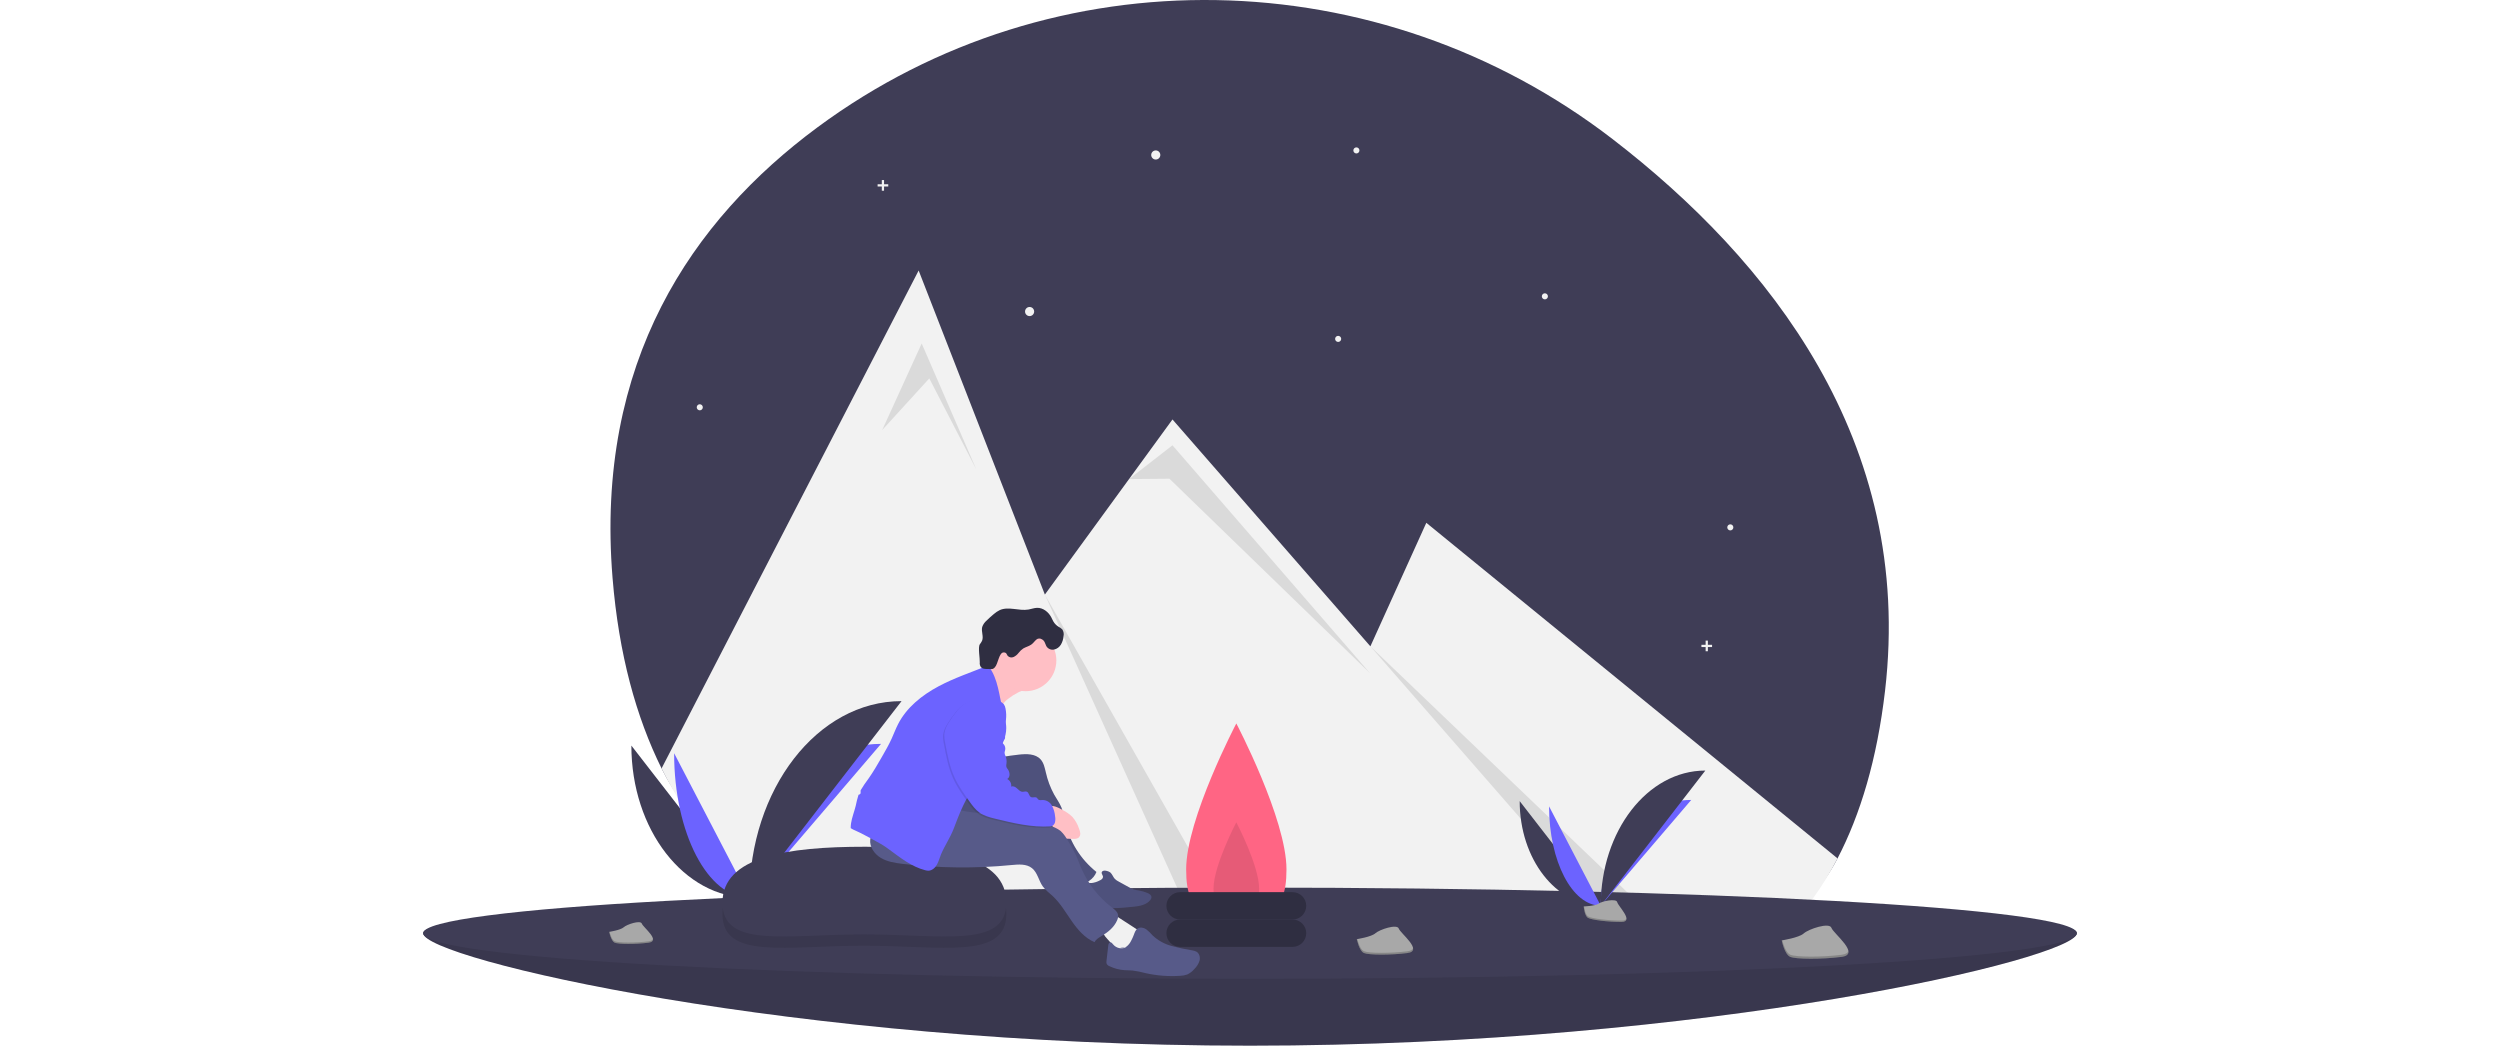
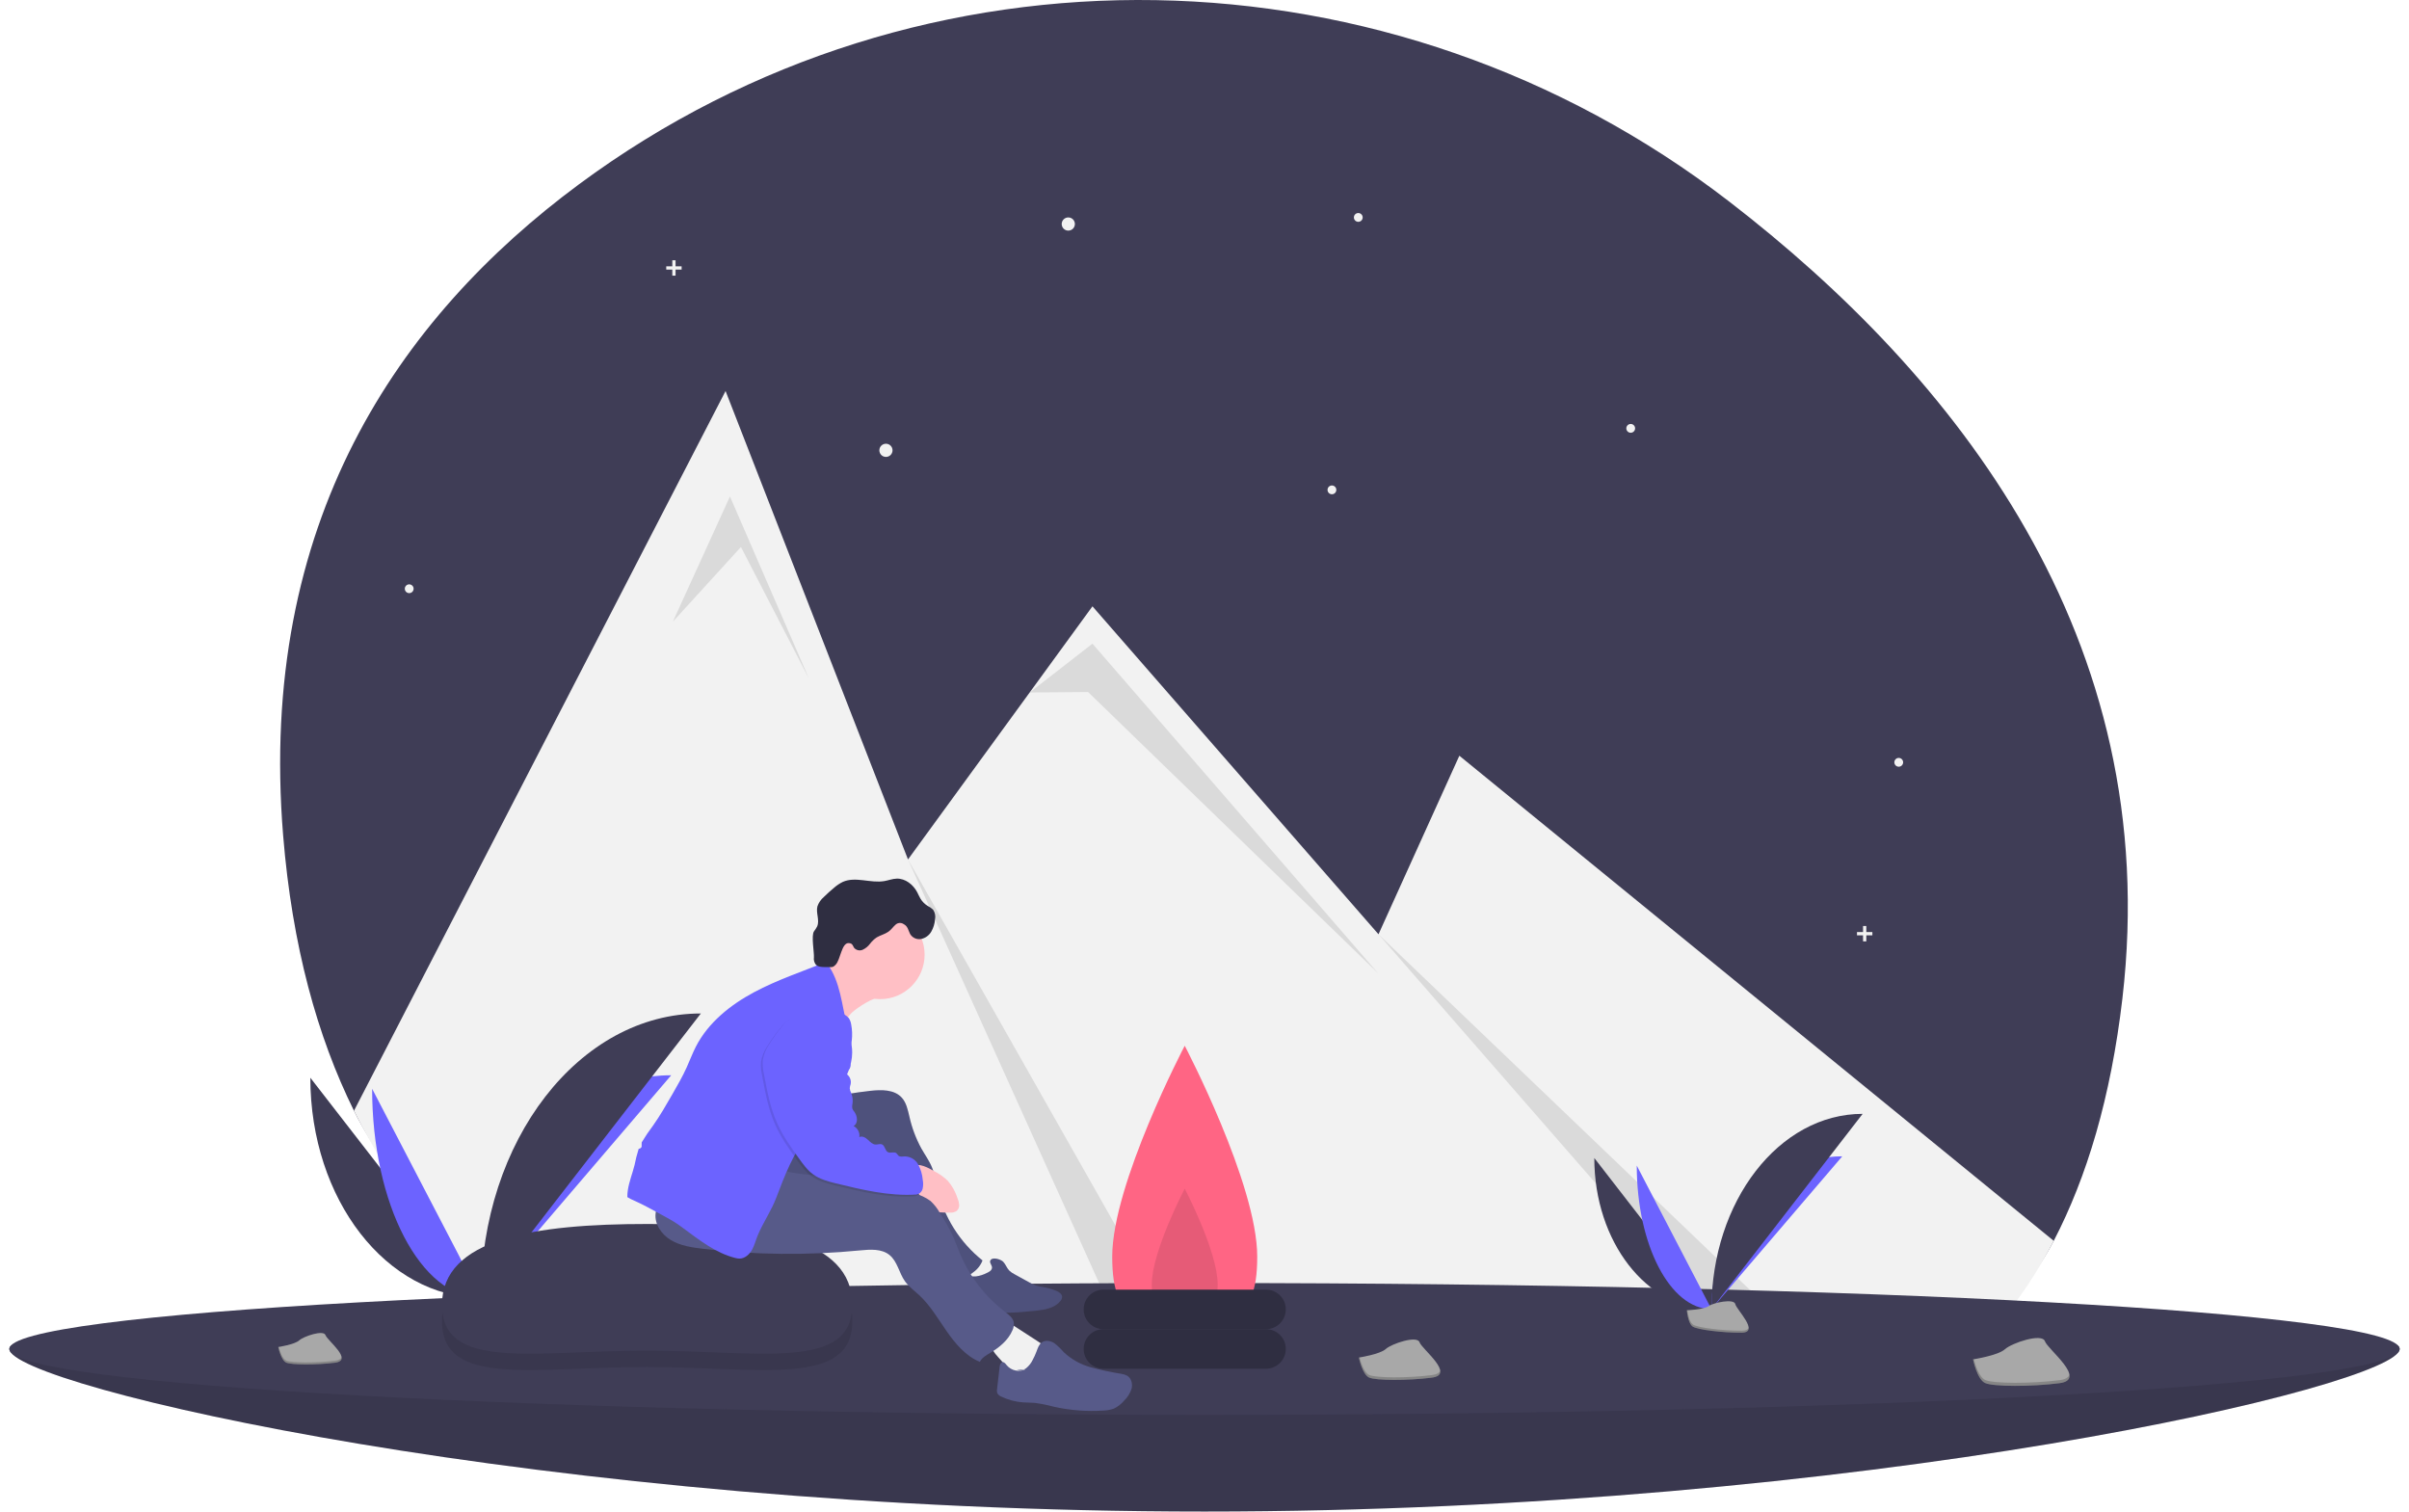
- <svg xmlns="http://www.w3.org/2000/svg" id="affc39e2-7da3-4bf1-9ead-1f378b7c269e" data-name="Layer 1" width="600" height="250.962" viewBox="0 0 1088 687.962">
+ <svg xmlns="http://www.w3.org/2000/svg" id="affc39e2-7da3-4bf1-9ead-1f378b7c269e" data-name="Layer 1" width="400" height="250.962" viewBox="0 0 1088 687.962">
  <path d="M1017.81,560.461c-5.27,45.15-16.22,81.4-31.25,110.31-20,38.52-54.21,54.04-84.77,70.28a193.277,193.277,0,0,1-27.46,11.94c-55.61,19.3-117.85,14.18-166.74,3.99a657.296,657.296,0,0,0-104.09-13.16q-14.97-.675-29.97-.67c-15.42.02-293.07,5.29-360.67-131.57-16.69-33.76-28.13-75-32.24-125.27-11.63-142.12,52.29-235.46,134.74-296.47,155.97-115.41,369.76-110.57,523.43,7.88C941.15,276.621,1036.99,396.031,1017.81,560.461Z" transform="translate(-56 -106.0188)" fill="#3f3d56" />
  <path d="M986.56,670.771c-20,38.52-47.21,64.04-77.77,80.28a193.277,193.277,0,0,1-27.46,11.94c-55.61,19.3-117.85,14.18-166.74,3.99a657.296,657.296,0,0,0-104.09-13.16q-14.97-.675-29.97-.67-23.13.03-46.25,1.72c-100.17,7.36-253.82-6.43-321.42-143.29l169.14-327.6,62.95,161.62,20.09,51.59,55.37-75.98,28.59-39.23,130.2,149.27L716,449.981l254.78,207.92,14.21,11.59Z" transform="translate(-56 -106.0188)" fill="#f2f2f2" />
  <polygon points="302 282.962 328 225.962 364 308.962 333 248.962 302 282.962" opacity="0.1" />
  <path d="M610.5,753.821q-14.97-.675-29.97-.67l-115.49-255.96Z" transform="translate(-56 -106.0188)" opacity="0.1" />
  <polygon points="464.411 315.191 493 292.962 623 442.962 491 314.962 464.411 315.191" opacity="0.1" />
  <path d="M908.79,751.051a193.277,193.277,0,0,1-27.46,11.94L679.2,531.251Z" transform="translate(-56 -106.0188)" opacity="0.1" />
  <circle class="star" cx="482" cy="101.962" r="3" fill="#f2f2f2" />
  <circle class="star" cx="399" cy="204.962" r="3" fill="#f2f2f2" />
  <circle class="star" cx="602" cy="222.962" r="2" fill="#f2f2f2" />
  <circle class="star" cx="182" cy="267.962" r="2" fill="#f2f2f2" />
  <circle class="star" cx="614" cy="98.962" r="2" fill="#f2f2f2" />
  <circle class="star" cx="738" cy="194.962" r="2" fill="#f2f2f2" />
  <circle class="star" cx="860" cy="346.962" r="2" fill="#f2f2f2" />
  <polygon points="306 121.222 303.24 121.222 303.24 118.462 301.76 118.462 301.76 121.222 299 121.222 299 122.703 301.76 122.703 301.76 125.462 303.24 125.462 303.24 122.703 306 122.703 306 121.222" fill="#f2f2f2" />
  <polygon points="848 424.222 845.24 424.222 845.24 421.462 843.76 421.462 843.76 424.222 841 424.222 841 425.703 843.76 425.703 843.76 428.462 845.24 428.462 845.24 425.703 848 425.703 848 424.222" fill="#f2f2f2" />
  <path d="M1144,719.981c0,16.569-243.557,74-544,74s-544-57.431-544-74,243.557,14,544,14S1144,703.413,1144,719.981Z" transform="translate(-56 -106.0188)" fill="#3f3d56" />
  <path d="M1144,719.981c0,16.569-243.557,74-544,74s-544-57.431-544-74,243.557,14,544,14S1144,703.413,1144,719.981Z" transform="translate(-56 -106.0188)" opacity="0.1" />
  <ellipse cx="544" cy="613.962" rx="544" ry="30" fill="#3f3d56" />
  <path class="flower" d="M624,677.981c0,33.137-14.775,24-33,24s-33,9.137-33-24,33-96,33-96S624,644.844,624,677.981Z" transform="translate(-56 -106.0188)" fill="#ff6584" />
  <path d="M606,690.66c0,15.062-6.716,10.909-15,10.909s-15,4.153-15-10.909,15-43.636,15-43.636S606,675.597,606,690.66Z" transform="translate(-56 -106.0188)" opacity="0.1" />
  <rect x="489" y="604.962" width="92" height="18" rx="9" fill="#2f2e41" />
  <rect x="489" y="586.962" width="92" height="18" rx="9" fill="#2f2e41" />
  <path d="M193,596.547c0,55.343,34.719,100.126,77.626,100.126" transform="translate(-56 -106.0188)" fill="#3f3d56" />
  <path d="M270.626,696.673c0-55.965,38.745-101.251,86.626-101.251" transform="translate(-56 -106.0188)" fill="#6c63ff" />
  <path d="M221.125,601.564c0,52.57,22.14,95.109,49.501,95.109" transform="translate(-56 -106.0188)" fill="#6c63ff" />
  <path d="M270.626,696.673c0-71.511,44.783-129.377,100.126-129.377" transform="translate(-56 -106.0188)" fill="#3f3d56" />
  <path d="M254.295,697.379s11.009-.339,14.326-2.702,16.934-5.183,17.757-1.395,16.544,18.845,4.115,18.945-28.879-1.936-32.19-3.953S254.295,697.379,254.295,697.379Z" transform="translate(-56 -106.0188)" fill="#a8a8a8" />
  <path d="M290.716,710.909c-12.429.1-28.879-1.936-32.19-3.953-2.522-1.536-3.527-7.048-3.863-9.591-.233.01-.368.014-.368.014s.697,8.879,4.009,10.896,19.761,4.053,32.19,3.953c3.588-.029,4.827-1.305,4.759-3.196C294.755,710.174,293.386,710.887,290.716,710.909Z" transform="translate(-56 -106.0188)" opacity="0.2" />
  <path d="M777.429,633.081c0,38.029,23.857,68.802,53.341,68.802" transform="translate(-56 -106.0188)" fill="#3f3d56" />
  <path d="M830.769,701.882c0-38.456,26.623-69.575,59.525-69.575" transform="translate(-56 -106.0188)" fill="#6c63ff" />
  <path class="leaf" d="M796.755,636.528c0,36.124,15.213,65.354,34.014,65.354" transform="translate(-56 -106.0188)" fill="#6c63ff" />
  <path d="M830.769,701.882c0-49.139,30.773-88.901,68.802-88.901" transform="translate(-56 -106.0188)" fill="#3f3d56" />
  <path d="M819.548,702.367s7.565-.233,9.844-1.856,11.636-3.562,12.202-.958,11.368,12.949,2.828,13.018-19.844-1.33-22.119-2.716S819.548,702.367,819.548,702.367Z" transform="translate(-56 -106.0188)" fill="#a8a8a8" />
  <path d="M844.574,711.664c-8.54.069-19.844-1.33-22.119-2.716-1.733-1.056-2.423-4.843-2.654-6.59-.16.007-.253.01-.253.01s.479,6.101,2.755,7.487,13.579,2.785,22.119,2.716c2.465-.02,3.317-.897,3.27-2.196C847.349,711.159,846.409,711.649,844.574,711.664Z" transform="translate(-56 -106.0188)" opacity="0.2" />
  <path d="M949.813,724.718s11.36-1.729,14.5-4.591,16.89-7.488,18.217-3.667,19.494,17.447,6.633,19.107-30.153,1.609-33.835-.065S949.813,724.718,949.813,724.718Z" transform="translate(-56 -106.0188)" fill="#a8a8a8" />
  <path d="M989.228,734.173c-12.86,1.659-30.153,1.609-33.835-.065-2.804-1.275-4.535-6.858-5.201-9.45-.24.04-.379.061-.379.061s1.833,9.108,5.516,10.783,20.975,1.725,33.835.065c3.712-.479,4.836-1.956,4.529-3.906C993.319,732.907,991.991,733.817,989.228,734.173Z" transform="translate(-56 -106.0188)" opacity="0.2" />
  <path d="M670.26,723.896s9.587-1.459,12.237-3.875,14.255-6.32,15.374-3.095,16.452,14.725,5.598,16.125-25.448,1.358-28.555-.055S670.26,723.896,670.26,723.896Z" transform="translate(-56 -106.0188)" fill="#a8a8a8" />
  <path d="M703.524,731.876c-10.853,1.4-25.448,1.358-28.555-.055-2.367-1.076-3.827-5.788-4.39-7.976-.202.033-.32.051-.32.051s1.547,7.687,4.655,9.101,17.702,1.456,28.555.055c3.133-.404,4.081-1.651,3.822-3.296C706.977,730.807,705.856,731.575,703.524,731.876Z" transform="translate(-56 -106.0188)" opacity="0.2" />
  <path d="M178.389,719.109s7.463-1.136,9.527-3.016,11.097-4.92,11.969-2.409,12.808,11.463,4.358,12.553-19.811,1.057-22.23-.043S178.389,719.109,178.389,719.109Z" transform="translate(-56 -106.0188)" fill="#a8a8a8" />
  <path d="M204.285,725.321c-8.449,1.09-19.811,1.057-22.23-.043-1.842-.838-2.979-4.506-3.417-6.209-.158.026-.249.04-.249.04s1.205,5.984,3.624,7.085,13.781,1.133,22.23.043c2.439-.315,3.177-1.285,2.976-2.566C206.973,724.489,206.101,725.087,204.285,725.321Z" transform="translate(-56 -106.0188)" opacity="0.2" />
  <path d="M439.696,707.337c0,30.22-42.124,20.873-93.7,20.873s-93.074,9.347-93.074-20.873,42.118-36.793,93.694-36.793S439.696,677.117,439.696,707.337Z" transform="translate(-56 -106.0188)" opacity="0.1" />
  <path d="M439.696,699.897c0,30.22-42.124,20.873-93.7,20.873s-93.074,9.347-93.074-20.873,42.118-36.793,93.694-36.793S439.696,669.676,439.696,699.897Z" transform="translate(-56 -106.0188)" fill="#3f3d56" />
  <path d="M447.726,561.44a45.271,45.271,0,0,0-7.057,4.472,15.173,15.173,0,0,0-4.907,6.644,61.296,61.296,0,0,1-3.038-8.98,147.824,147.824,0,0,0-6.208-16.165,21.483,21.483,0,0,0,9.758-7.482c4.799,4.778,9.734,9.762,12.122,16.099.411,1.092,1.609,2.256,1.886,3.234C450.675,560.643,448.775,560.863,447.726,561.44Z" transform="translate(-56 -106.0188)" fill="#ffbfc5" />
  <path d="M492.892,677.926a44.367,44.367,0,0,1,14.418,7.715,1.505,1.505,0,0,1,.655.887c.109.831-1,1.169-1.805,1.401-2.367.681-3.879,2.905-5.622,4.645s-4.543,3.105-6.577,1.716a6.365,6.365,0,0,1-1.381-1.455l-8.59-11.212a52.072,52.072,0,0,1,9.145-4.014" transform="translate(-56 -106.0188)" fill="#f1f1f1" />
  <path d="M508.333,680.259c1.137,1.16,1.631,2.829,2.747,4.01a10.028,10.028,0,0,0,2.542,1.764l6.572,3.617a18.995,18.995,0,0,0,3.176,1.5,29.111,29.111,0,0,0,3.772.787,27.325,27.325,0,0,1,5.318,1.569c1.289.528,2.725,1.438,2.719,2.83a3.076,3.076,0,0,1-.788,1.829c-2.591,3.264-7.178,3.987-11.322,4.426-8.972.949-18.152,1.66-26.923-.455a11.484,11.484,0,0,1-4.732-2.048c-2.646-2.193-3.173-6.188-2.185-9.479a5.125,5.125,0,0,1,2.09-3.108c1.389-.796,3.12-.426,4.716-.55a14.847,14.847,0,0,0,4.863-1.549c1.003-.452,2.157-1.035,2.372-2.228.199-1.106-1.101-2.215-.827-3.203C503.048,677.782,507.285,679.19,508.333,680.259Z" transform="translate(-56 -106.0188)" fill="#575a89" />
  <path d="M508.333,680.259c1.137,1.16,1.631,2.829,2.747,4.01a10.028,10.028,0,0,0,2.542,1.764l6.572,3.617a18.995,18.995,0,0,0,3.176,1.5,29.111,29.111,0,0,0,3.772.787,27.325,27.325,0,0,1,5.318,1.569c1.289.528,2.725,1.438,2.719,2.83a3.076,3.076,0,0,1-.788,1.829c-2.591,3.264-7.178,3.987-11.322,4.426-8.972.949-18.152,1.66-26.923-.455a11.484,11.484,0,0,1-4.732-2.048c-2.646-2.193-3.173-6.188-2.185-9.479a5.125,5.125,0,0,1,2.09-3.108c1.389-.796,3.12-.426,4.716-.55a14.847,14.847,0,0,0,4.863-1.549c1.003-.452,2.157-1.035,2.372-2.228.199-1.106-1.101-2.215-.827-3.203C503.048,677.782,507.285,679.19,508.333,680.259Z" transform="translate(-56 -106.0188)" opacity="0.1" />
  <path d="M523.581,716.157q1.381.909,2.76,1.822a4.942,4.942,0,0,1,2.006,1.979c.598,1.407-.211,2.999-1.111,4.234a24.353,24.353,0,0,1-10.64,8.246,15.949,15.949,0,0,1-4.621,1.152,1.967,1.967,0,0,1-1.074-.136c-.841-.444-.721-1.648-.731-2.599-.029-2.761-2.115-5.004-3.989-7.032s-3.785-4.526-3.356-7.254a9.016,9.016,0,0,1,2.379-4.245,17.644,17.644,0,0,1,3.618-3.413c1.95-1.276,2.637-.589,4.472.58Q518.462,712.787,523.581,716.157Z" transform="translate(-56 -106.0188)" fill="#f1f1f1" />
  <path d="M514.609,729.609a4.93,4.93,0,0,0,4.349-.981,11.071,11.071,0,0,0,2.824-3.63,30.472,30.472,0,0,0,1.748-3.849c.577-1.548,1.113-3.26,2.472-4.199,1.649-1.138,3.971-.693,5.647.406a29.624,29.624,0,0,1,4.33,4.147,29.264,29.264,0,0,0,12.295,6.841,133.696,133.696,0,0,0,13.891,2.969,7.905,7.905,0,0,1,2.673.861c1.881,1.147,2.508,3.709,1.985,5.849a13.025,13.025,0,0,1-3.461,5.544,13.857,13.857,0,0,1-4.6,3.562,14.612,14.612,0,0,1-4.661.883,79.204,79.204,0,0,1-22.979-1.799,63.028,63.028,0,0,0-8.424-1.682c-1.733-.153-3.478-.104-5.214-.222a27.299,27.299,0,0,1-9.944-2.623,3.52,3.52,0,0,1-1.813-1.504,3.746,3.746,0,0,1-.134-1.992l1.151-10.081c.1-.878.392-1.968,1.265-2.105.83-.13,1.434.72,1.956,1.378a7.122,7.122,0,0,0,8.53,1.865" transform="translate(-56 -106.0188)" fill="#575a89" />
  <path d="M447.866,602.504c5.058-.57,10.924-.665,14.344,3.104,2.097,2.312,2.734,5.55,3.46,8.586a55.818,55.818,0,0,0,5.48,14.596c1.609,2.84,3.559,5.506,4.793,8.528,1.265,3.097,1.73,6.449,2.47,9.712a58.646,58.646,0,0,0,20.536,32.665c-1.824,4.963-7.102,7.797-12.235,9.065a5.263,5.263,0,0,1-6.286-1.713,84.492,84.492,0,0,1-6.698-8.205c-7.399-9.88-14.911-19.969-18.941-31.637-1.414-4.094-2.829-8.873-6.808-10.584-2.269-.976-4.864-.671-7.3-.258a99.297,99.297,0,0,0-16.013,4.112c-5.559,1.934-11.924,4.314-17.012,1.355-3.045-1.771-4.857-5.171-5.525-8.629a37.244,37.244,0,0,1-.014-10.528,10.833,10.833,0,0,1,1.111-4.552,9.847,9.847,0,0,1,2.659-2.691,54.935,54.935,0,0,1,14.979-8.07c5.141-1.812,10.667-2.427,16.03-3.322Q442.359,603.125,447.866,602.504Z" transform="translate(-56 -106.0188)" fill="#575a89" />
  <path d="M447.866,602.504c5.058-.57,10.924-.665,14.344,3.104,2.097,2.312,2.734,5.55,3.46,8.586a55.818,55.818,0,0,0,5.48,14.596c1.609,2.84,3.559,5.506,4.793,8.528,1.265,3.097,1.73,6.449,2.47,9.712a58.646,58.646,0,0,0,20.536,32.665c-1.824,4.963-7.102,7.797-12.235,9.065a5.263,5.263,0,0,1-6.286-1.713,84.492,84.492,0,0,1-6.698-8.205c-7.399-9.88-14.911-19.969-18.941-31.637-1.414-4.094-2.829-8.873-6.808-10.584-2.269-.976-4.864-.671-7.3-.258a99.297,99.297,0,0,0-16.013,4.112c-5.559,1.934-11.924,4.314-17.012,1.355-3.045-1.771-4.857-5.171-5.525-8.629a37.244,37.244,0,0,1-.014-10.528,10.833,10.833,0,0,1,1.111-4.552,9.847,9.847,0,0,1,2.659-2.691,54.935,54.935,0,0,1,14.979-8.07c5.141-1.812,10.667-2.427,16.03-3.322Q442.359,603.125,447.866,602.504Z" transform="translate(-56 -106.0188)" opacity="0.1" />
  <path d="M476.82,638.977a26.181,26.181,0,0,1,6.391,4.54,23.099,23.099,0,0,1,4.363,7.827,9.482,9.482,0,0,1,.755,3.017,3.446,3.446,0,0,1-1.119,2.799,4.995,4.995,0,0,1-3.156.771q-2.2.018-4.398-.115a7.408,7.408,0,0,1-2.604-.494,7.277,7.277,0,0,1-2.029-1.536,28.459,28.459,0,0,1-6.227-8.409c-1.062-2.341-2.81-7.737-1.138-10.173C469.379,634.694,475,637.944,476.82,638.977Z" transform="translate(-56 -106.0188)" fill="#ffbfc5" />
  <path d="M405.907,638.142c7.48,2.396,15.443,2.67,23.263,3.401a194.275,194.275,0,0,1,38.783,7.666,20.627,20.627,0,0,1,7.312,3.405,21.751,21.751,0,0,1,4.242,5.396,91.631,91.631,0,0,1,5.573,9.745c1.421,3.036,2.504,6.218,3.825,9.298a65.368,65.368,0,0,0,20.39,26.117c1.631,1.241,3.448,2.591,3.867,4.597a6.408,6.408,0,0,1-.604,3.778c-1.929,4.491-5.932,7.759-10.132,10.259-1.806,1.075-3.793,2.167-4.681,4.072-6.384-2.636-11.129-8.255-15.08-13.92s-7.454-11.754-12.517-16.452c-2.23-2.07-4.764-3.872-6.518-6.358-2.677-3.795-3.401-8.986-7.005-11.915-3.63-2.95-8.837-2.548-13.492-2.092a331.089,331.089,0,0,1-71.653-.775c-4.945-.593-10.026-1.348-14.309-3.889s-7.619-7.308-7.012-12.251c.568-4.627,4.422-8.296,8.718-10.107s9.044-2.136,13.677-2.658A144.216,144.216,0,0,0,405.907,638.142Z" transform="translate(-56 -106.0188)" fill="#575a89" />
  <path d="M337.511,647.749c.587-3.923,2.111-7.639,3.067-11.489a70.376,70.376,0,0,1,1.817-7.177c.024-.066.052-.131.076-.198a1.667,1.667,0,0,0,1.225-.701,2.058,2.058,0,0,0,.104-1.078,7.28,7.28,0,0,1,.034-1.151,82.132,82.132,0,0,1,5.121-7.591c3.239-4.589,6.045-9.466,8.845-14.336,2.296-3.992,4.596-7.991,6.496-12.185,1.425-3.145,2.624-6.395,4.199-9.468,5.608-10.937,15.688-18.992,26.531-24.781,10.4-5.553,21.643-9.296,32.578-13.711a6.518,6.518,0,0,1,.763.9c5.908,8.075,6.545,18.689,8.976,28.395.982,3.919,2.294,7.824,2.291,11.864-.004,5.963-2.854,11.511-5.686,16.759a91.306,91.306,0,0,1-8.93,14.252c-1.673,2.071-3.516,4-5.198,6.063-6.893,8.452-10.873,18.844-14.742,29.041-2.24,5.904-5.902,11.14-8.364,16.955-.946,2.234-1.493,4.644-2.681,6.759s-3.257,3.977-5.684,3.988a8.319,8.319,0,0,1-2.097-.328c-8.784-2.26-16.141-8.071-23.441-13.455-1.303-.961-2.614-1.913-3.981-2.78-1.38-.875-2.815-1.661-4.248-2.447q-1.629-.893-3.258-1.785c-3.559-1.95-7.124-3.903-10.832-5.553a19.508,19.508,0,0,1-3.2-1.643A19.543,19.543,0,0,1,337.511,647.749Z" transform="translate(-56 -106.0188)" fill="#6c63ff" />
  <circle cx="396.359" cy="434.511" r="20.24" fill="#ffbfc5" />
  <path d="M465.974,531.06a4.796,4.796,0,0,0,4.984,2.343,6.985,6.985,0,0,0,4.652-3.318,13.203,13.203,0,0,0,1.724-5.583,5.847,5.847,0,0,0-.844-4.413,9.874,9.874,0,0,0-2.567-1.795,9.84,9.84,0,0,1-3.197-3.237c-.567-.935-.973-1.958-1.482-2.926-1.841-3.497-5.422-6.34-9.372-6.211-1.897.062-3.705.783-5.575,1.111-6.275,1.1-13.095-2.22-18.916.37a17.627,17.627,0,0,0-3.958,2.639q-2.458,2.027-4.725,4.272a9.78,9.78,0,0,0-2.88,4.192c-.791,2.969,1.09,6.287-.107,9.118a13.74,13.74,0,0,1-1.459,2.292c-1.321,1.937.114,9.498-.032,11.837a4.389,4.389,0,0,0,.81,3.243c.955,1.064,2.561,1.157,3.99,1.174l2.628.032a3.433,3.433,0,0,0,1.166-.12,3.544,3.544,0,0,0,1.322-1.019c2.185-2.303,2.659-9.833,5.833-9.805a2.326,2.326,0,0,1,1.369.355c.575.422.745,1.196,1.152,1.782a3.358,3.358,0,0,0,3.899.91,8.737,8.737,0,0,0,3.32-2.682,13.092,13.092,0,0,1,3.104-2.965c1.691-.987,3.603-1.416,5.249-2.531,1.376-.932,2.159-2.284,3.394-3.313a2.955,2.955,0,0,1,3.598-.202C465,527.624,465.086,529.29,465.974,531.06Z" transform="translate(-56 -106.0188)" fill="#2f2e41" />
  <path d="M419.21,566.72a32.236,32.236,0,0,1,14.103,1.133,7.465,7.465,0,0,1,3.93,2.332,7.134,7.134,0,0,1,1.12,2.944,23.793,23.793,0,0,1-1.707,14.336,1.884,1.884,0,0,0-.236,1.533,2.692,2.692,0,0,0,.788.78,2.786,2.786,0,0,1-.169,4.167c-.377.276-.873.515-.947.977-.08.503.392.897.76,1.25a4.493,4.493,0,0,1,1.255,4.13,9.049,9.049,0,0,0-.406,1.83,5.864,5.864,0,0,0,.66,2.176,9.515,9.515,0,0,1,.61,4.81,5.269,5.269,0,0,0-.056,2.353,5.337,5.337,0,0,0,.894,1.413c1.455,1.962,1.774,5.244-.336,6.475a4.875,4.875,0,0,1,2.6,5.03c1.26-.673,2.788.187,3.837,1.156s2.122,2.154,3.549,2.225c.995.05,2.043-.466,2.95-.057,1.38.623,1.333,2.861,2.69,3.532,1.191.588,2.849-.372,3.863.485.353.298.533.76.874,1.072.77.705,1.973.405,3.016.364a7.102,7.102,0,0,1,6.022,3.677,18.024,18.024,0,0,1,2.065,7.052,9.474,9.474,0,0,1-.078,4.053,3.481,3.481,0,0,1-2.855,2.573c-12.421.804-24.678-2.174-36.772-5.119-3.552-.865-7.165-1.877-10.128-4.02-2.692-1.947-4.671-4.7-6.601-7.403-3.559-4.984-7.141-10.007-9.689-15.577-3.278-7.169-4.74-15.011-6.174-22.762a21.13,21.13,0,0,1-.52-6.35,17.906,17.906,0,0,1,2.796-6.962,74.348,74.348,0,0,1,5.659-7.978A20.695,20.695,0,0,1,419.21,566.72Z" transform="translate(-56 -106.0188)" opacity="0.1" />
  <path d="M420.029,565.901a32.237,32.237,0,0,1,14.103,1.133,7.465,7.465,0,0,1,3.93,2.332,7.134,7.134,0,0,1,1.12,2.944,23.793,23.793,0,0,1-1.707,14.336,1.884,1.884,0,0,0-.236,1.533,2.692,2.692,0,0,0,.788.78,2.786,2.786,0,0,1-.169,4.167c-.377.276-.873.515-.947.977-.08.503.392.897.76,1.25a4.493,4.493,0,0,1,1.255,4.13,9.049,9.049,0,0,0-.406,1.83,5.864,5.864,0,0,0,.66,2.176,9.515,9.515,0,0,1,.61,4.81,5.269,5.269,0,0,0-.056,2.353,5.336,5.336,0,0,0,.894,1.413c1.455,1.962,1.774,5.244-.336,6.475a4.875,4.875,0,0,1,2.6,5.03c1.26-.673,2.788.187,3.837,1.156s2.122,2.154,3.549,2.225c.995.05,2.043-.466,2.95-.057,1.38.623,1.333,2.861,2.69,3.532,1.191.588,2.849-.372,3.863.485.353.298.533.76.874,1.072.77.705,1.973.405,3.016.364a7.102,7.102,0,0,1,6.022,3.677,18.024,18.024,0,0,1,2.065,7.052,9.474,9.474,0,0,1-.078,4.053,3.481,3.481,0,0,1-2.855,2.573c-12.421.804-24.678-2.174-36.772-5.119-3.552-.865-7.165-1.877-10.128-4.02-2.692-1.947-4.671-4.7-6.601-7.403-3.559-4.984-7.141-10.007-9.689-15.577-3.278-7.169-4.74-15.011-6.174-22.762a21.129,21.129,0,0,1-.52-6.35,17.906,17.906,0,0,1,2.796-6.962,74.348,74.348,0,0,1,5.659-7.978A20.695,20.695,0,0,1,420.029,565.901Z" transform="translate(-56 -106.0188)" fill="#6c63ff" />
</svg>
